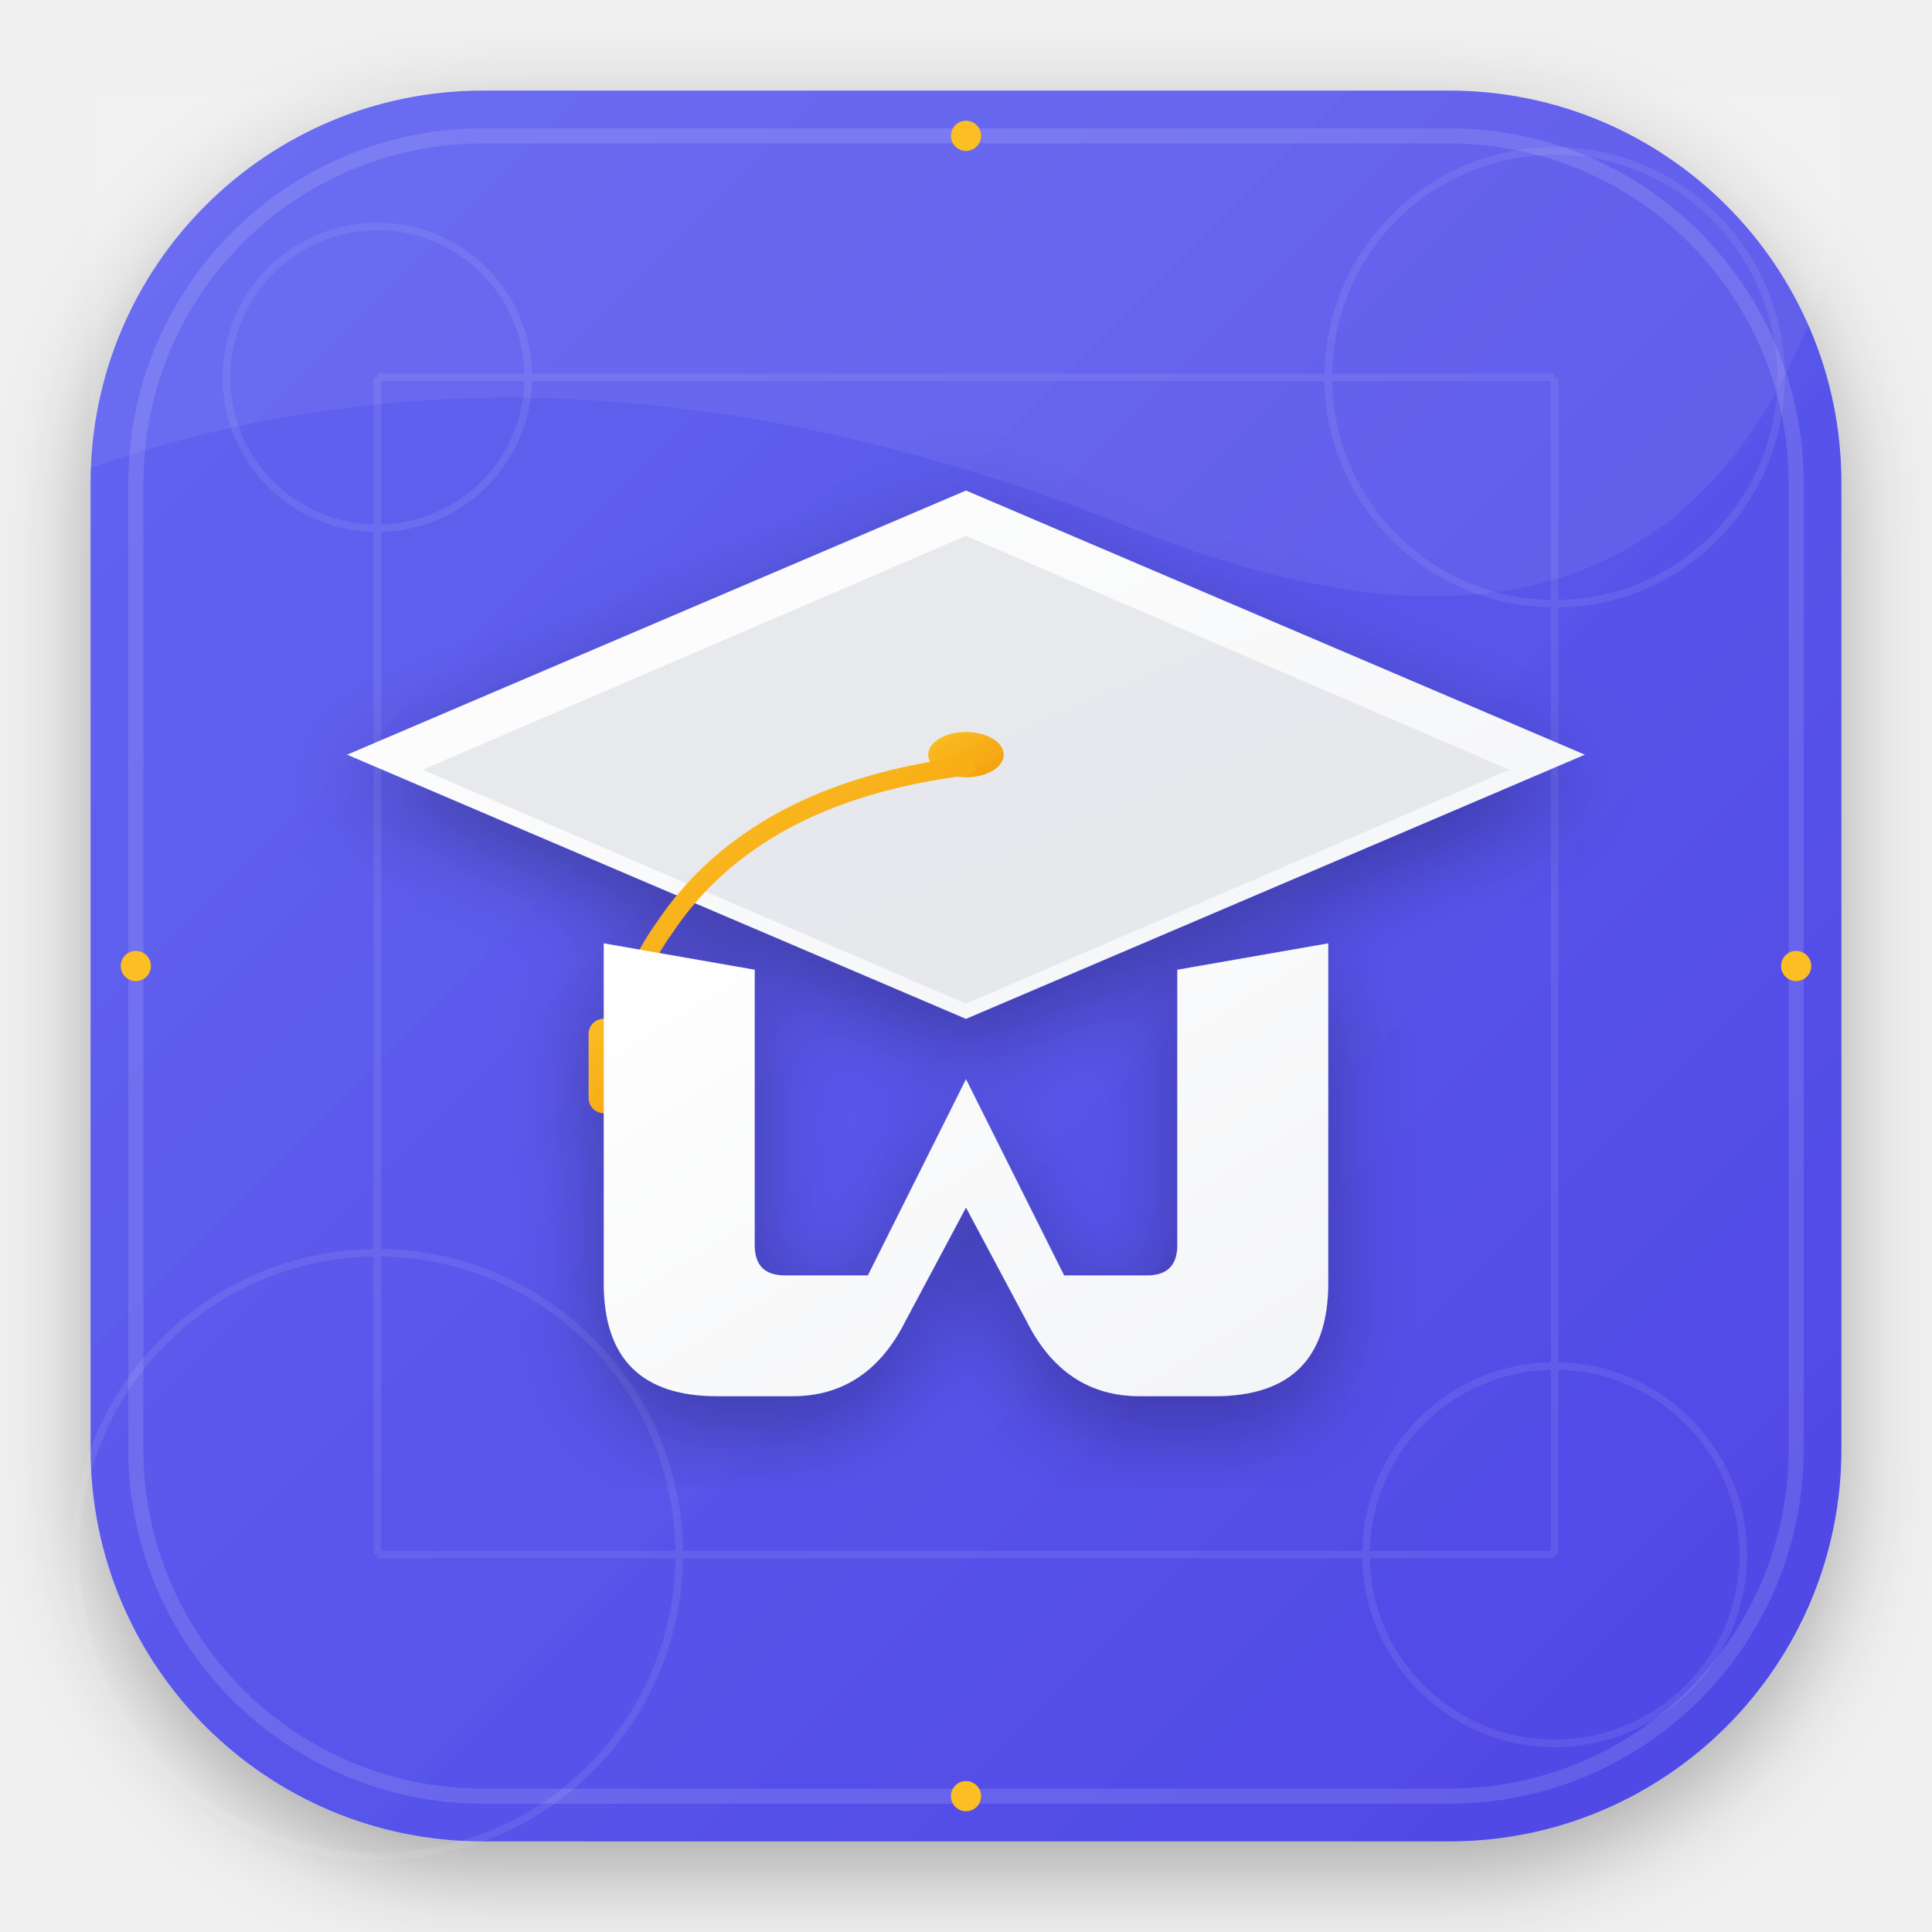
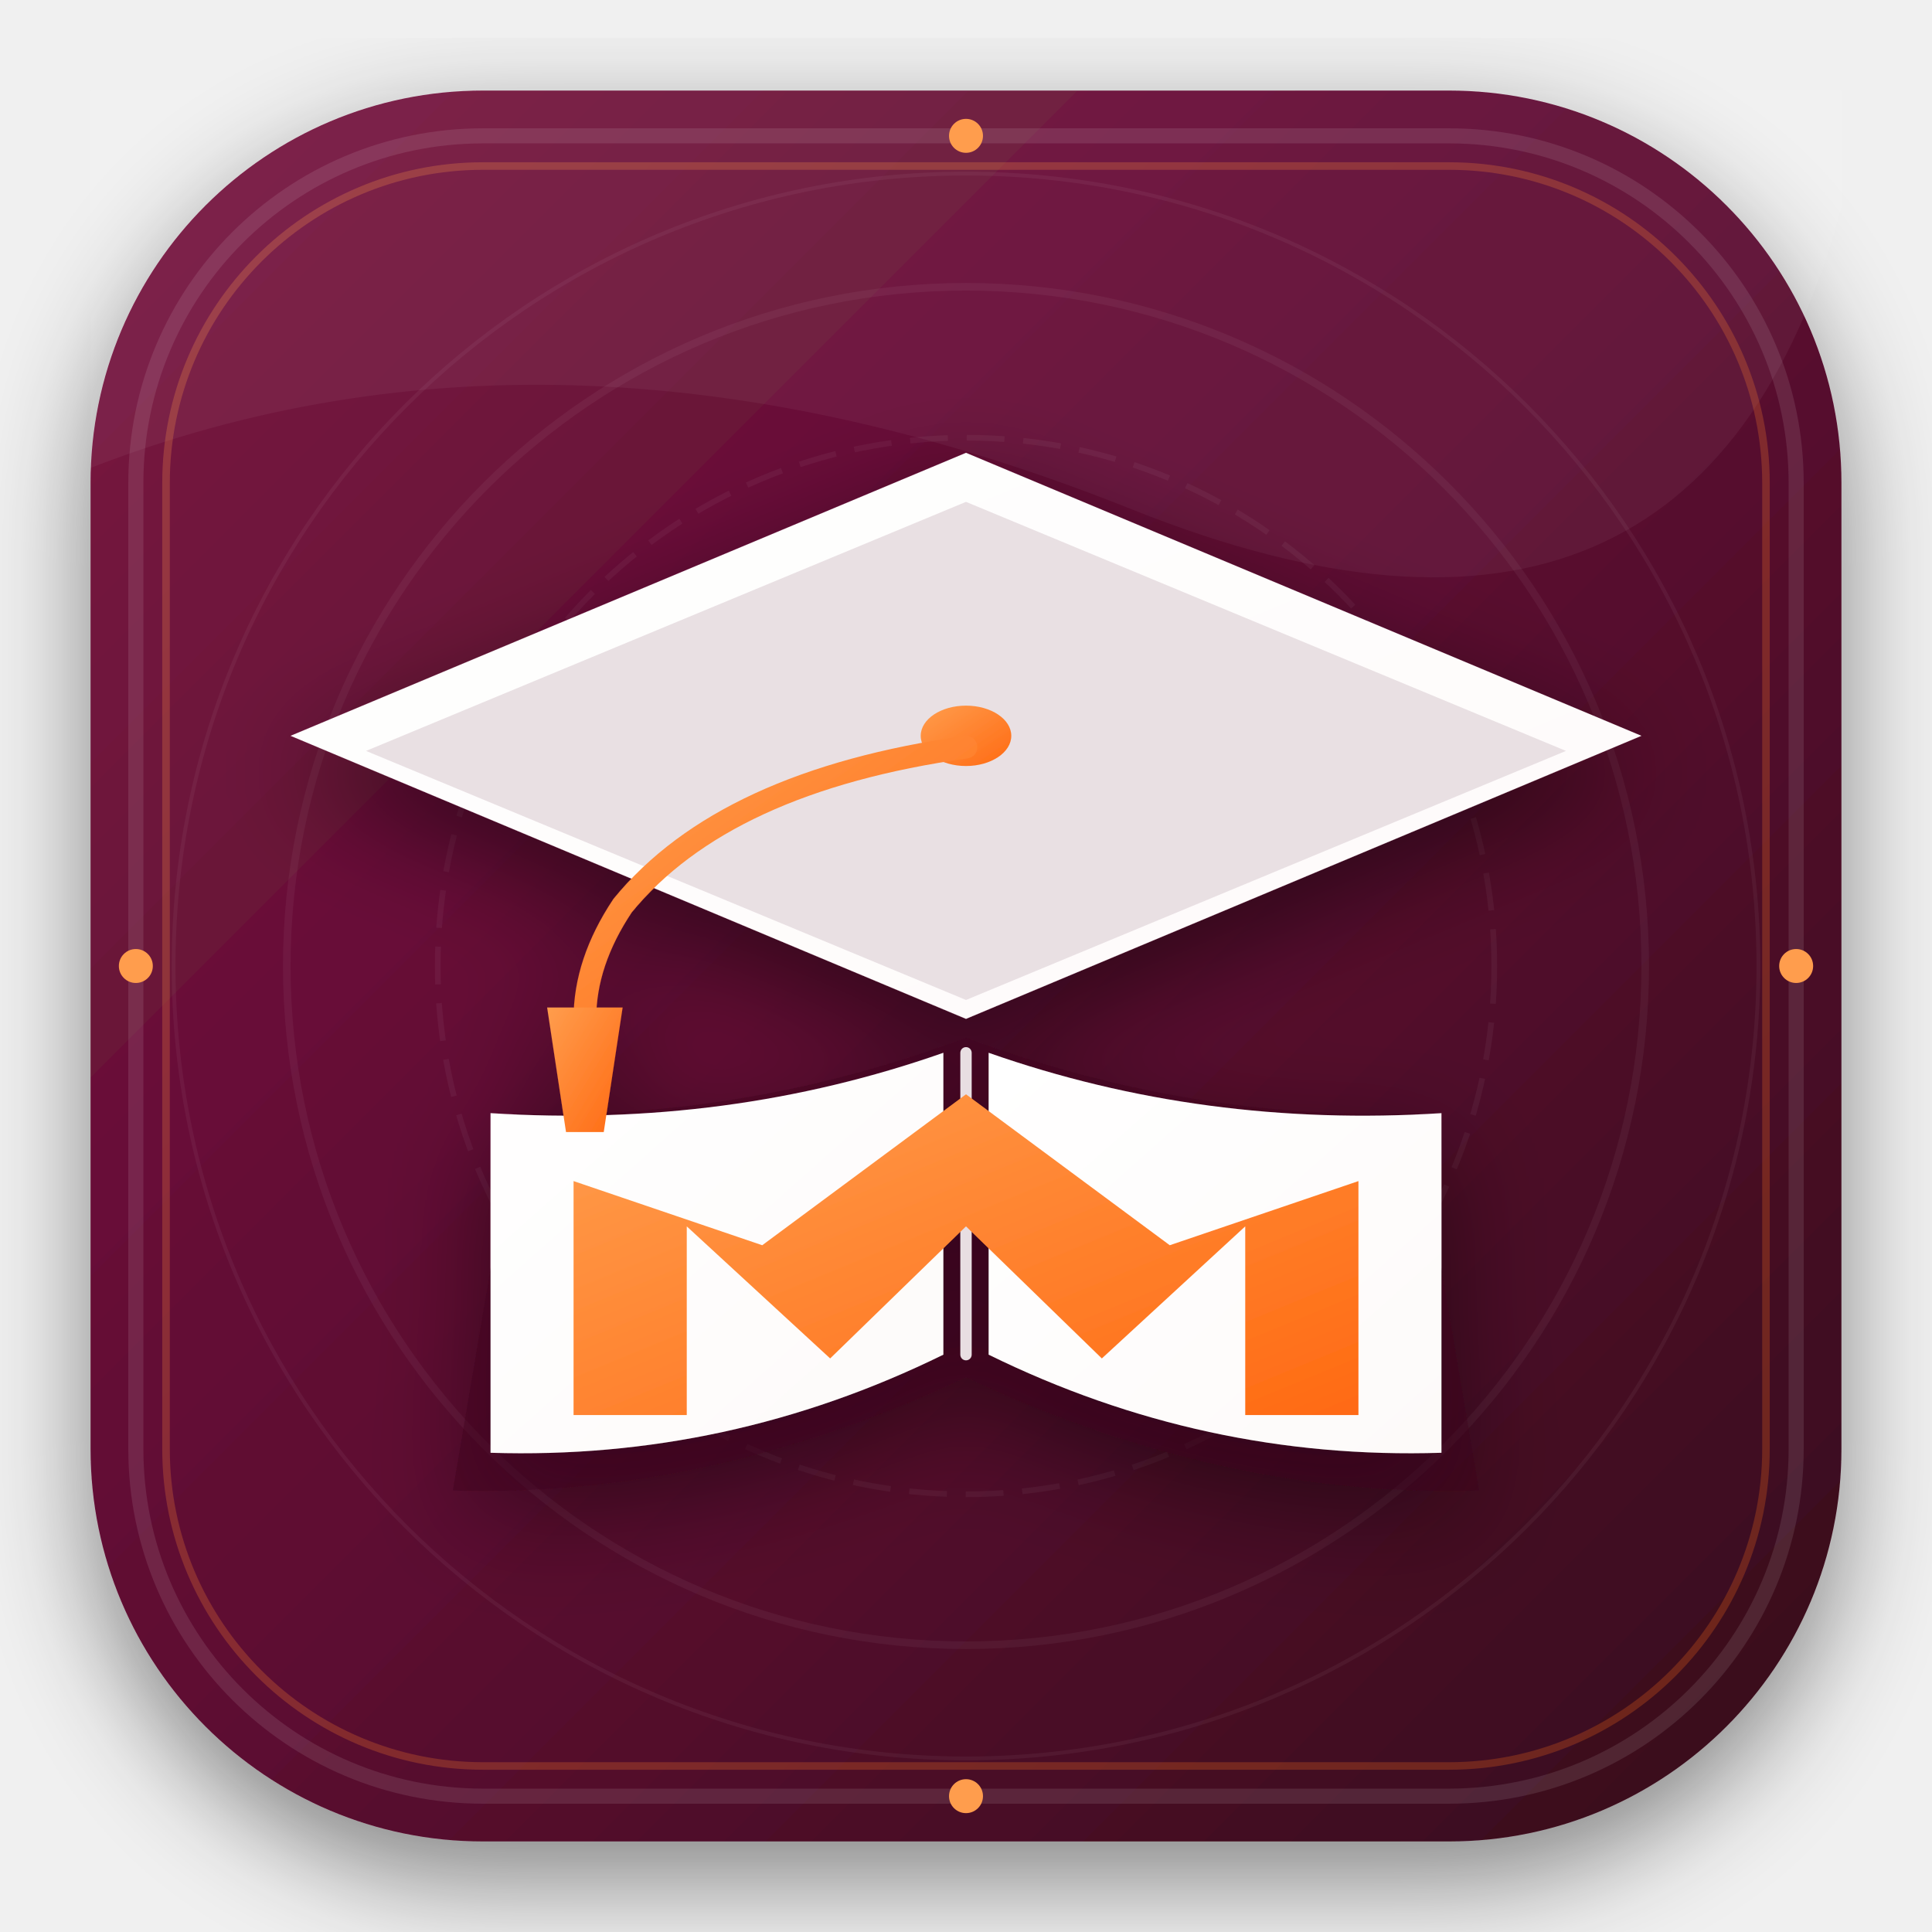
<svg xmlns="http://www.w3.org/2000/svg" viewBox="0 0 512 512" width="100%" height="100%">
  <defs>
    <linearGradient id="bgGrad" x1="0%" y1="0%" x2="100%" y2="100%">
-       <stop offset="0%" stop-color="#6366F1" />
-       <stop offset="100%" stop-color="#4F46E5" />
+       <stop offset="0%" stop-color="#7a1642" />
+       <stop offset="50%" stop-color="#5d0e31" />
+       <stop offset="100%" stop-color="#35081b" />
    </linearGradient>
-     <linearGradient id="goldGrad" x1="0%" y1="0%" x2="100%" y2="100%">
-       <stop offset="0%" stop-color="#FBBF24" />
-       <stop offset="100%" stop-color="#F59E0B" />
+     <linearGradient id="orangeGrad" x1="0%" y1="0%" x2="100%" y2="100%">
+       <stop offset="0%" stop-color="#ff9d4d" />
+       <stop offset="100%" stop-color="#ff6a13" />
    </linearGradient>
    <linearGradient id="whiteGrad" x1="0%" y1="0%" x2="100%" y2="100%">
      <stop offset="0%" stop-color="#FFFFFF" />
-       <stop offset="100%" stop-color="#F3F4F6" />
+       <stop offset="100%" stop-color="#fdfaf9" />
    </linearGradient>
-     <filter id="dropShadow" x="-10%" y="-10%" width="120%" height="120%">
-       <feDropShadow dx="0" dy="8" stdDeviation="12" flood-color="#000000" flood-opacity="0.3" />
+     <filter id="dropShadow" x="-15%" y="-15%" width="130%" height="130%">
+       <feDropShadow dx="0" dy="10" stdDeviation="14" flood-color="#000000" flood-opacity="0.45" />
    </filter>
  </defs>
  <rect x="24" y="24" width="464" height="464" rx="104" fill="url(#bgGrad)" filter="url(#dropShadow)" />
-   <g opacity="0.08">
-     <circle cx="100" cy="100" r="40" stroke="#FFFFFF" stroke-width="2" fill="none" />
-     <circle cx="412" cy="100" r="60" stroke="#FFFFFF" stroke-width="2" fill="none" />
-     <circle cx="100" cy="412" r="80" stroke="#FFFFFF" stroke-width="2" fill="none" />
-     <circle cx="412" cy="412" r="50" stroke="#FFFFFF" stroke-width="2" fill="none" />
-     <line x1="100" y1="100" x2="412" y2="100" stroke="#FFFFFF" stroke-width="2" />
-     <line x1="412" y1="100" x2="412" y2="412" stroke="#FFFFFF" stroke-width="2" />
-     <line x1="100" y1="100" x2="100" y2="412" stroke="#FFFFFF" stroke-width="2" />
-     <line x1="100" y1="412" x2="412" y2="412" stroke="#FFFFFF" stroke-width="2" />
+   <g opacity="0.05">
+     <circle cx="256" cy="256" r="180" stroke="#FFFFFF" stroke-width="2" fill="none" />
+     <circle cx="256" cy="256" r="140" stroke="#FFFFFF" stroke-width="1.5" fill="none" stroke-dasharray="10, 5" />
+     <circle cx="256" cy="256" r="210" stroke="#FFFFFF" stroke-width="1" fill="none" />
  </g>
-   <path d="M 24,124 Q 150,80 300,140 T 488,60 L 488,24 L 24,24 Z" fill="#FFFFFF" opacity="0.06" />
-   <g filter="url(#dropShadow)" transform="translate(0, 10)">
-     <polygon points="256,120 420,190 256,260 92,190" fill="url(#whiteGrad)" />
-     <polygon points="256,132 400,194 256,256 112,194" fill="#E5E7EB" opacity="0.9" />
-     <ellipse cx="256" cy="190" rx="10" ry="6" fill="url(#goldGrad)" />
-     <path d="M 256,193 Q 200,200 176,236 Q 166,250 166,264" fill="none" stroke="url(#goldGrad)" stroke-width="5" stroke-linecap="round" />
-     <rect x="156" y="260" width="20" height="25" rx="4" fill="url(#goldGrad)" />
-     <path d="M 160,240               L 160,330               Q 160,360 190,360               L 210,360               Q 230,360 240,340               L 256,310               L 272,340               Q 282,360 302,360               L 322,360               Q 352,360 352,330               L 352,240               L 312,247               L 312,320               Q 312,328 304,328               L 282,328               L 256,276               L 230,328               L 208,328               Q 200,328 200,320               L 200,247 Z" fill="url(#whiteGrad)" />
+   <path d="M 24,124 Q 150,75 300,135 T 488,55 L 488,24 L 24,24 Z" fill="#FFFFFF" opacity="0.05" />
+   <g filter="url(#dropShadow)" transform="translate(0, 15)">
+     <path d="M 120,380               Q 188,382 256,350               Q 324,382 392,380               L 375,280               Q 315,282 256,260               Q 197,282 137,280 Z" fill="#35081b" opacity="0.4" />
+     <path d="M 130,370               Q 193,372 250,344               L 250,264               Q 193,284 130,280 Z" fill="url(#whiteGrad)" />
+     <path d="M 382,370               Q 319,372 262,344               L 262,264               Q 319,284 382,280 Z" fill="url(#whiteGrad)" />
+     <line x1="256" y1="264" x2="256" y2="344" stroke="#e8dee2" stroke-width="3" stroke-linecap="round" />
+     <path d="M 152,298               L 152,360               L 182,360               L 182,310               L 220,345               L 256,310               L 292,345               L 330,310               L 330,360               L 360,360               L 360,298              L 310,315              L 256,275              L 202,315 Z" fill="url(#orangeGrad)" />
+     <polygon points="256,105 435,180 256,255 77,180" fill="url(#whiteGrad)" />
+     <polygon points="256,118 415,184 256,250 97,184" fill="#e8dee2" opacity="0.95" />
+     <ellipse cx="256" cy="180" rx="12" ry="8" fill="url(#orangeGrad)" />
+     <path d="M 256,183 Q 192,192 165,225 Q 155,240 155,255" fill="none" stroke="url(#orangeGrad)" stroke-width="6" stroke-linecap="round" />
+     <polygon points="145,252 165,252 160,285 150,285" fill="url(#orangeGrad)" />
  </g>
-   <rect x="36" y="36" width="440" height="440" rx="92" fill="none" stroke="#FFFFFF" stroke-width="4" opacity="0.12" />
-   <circle cx="256" cy="36" r="4" fill="#FBBF24" />
-   <circle cx="256" cy="476" r="4" fill="#FBBF24" />
-   <circle cx="36" cy="256" r="4" fill="#FBBF24" />
-   <circle cx="476" cy="256" r="4" fill="#FBBF24" />
+   <rect x="36" y="36" width="440" height="440" rx="92" fill="none" stroke="#FFFFFF" stroke-width="4" opacity="0.10" />
+   <rect x="44" y="44" width="424" height="424" rx="84" fill="none" stroke="url(#orangeGrad)" stroke-width="2" opacity="0.25" />
+   <circle cx="256" cy="36" r="4.5" fill="#ff9d4d" />
+   <circle cx="256" cy="476" r="4.5" fill="#ff9d4d" />
+   <circle cx="36" cy="256" r="4.5" fill="#ff9d4d" />
+   <circle cx="476" cy="256" r="4.5" fill="#ff9d4d" />
</svg>
